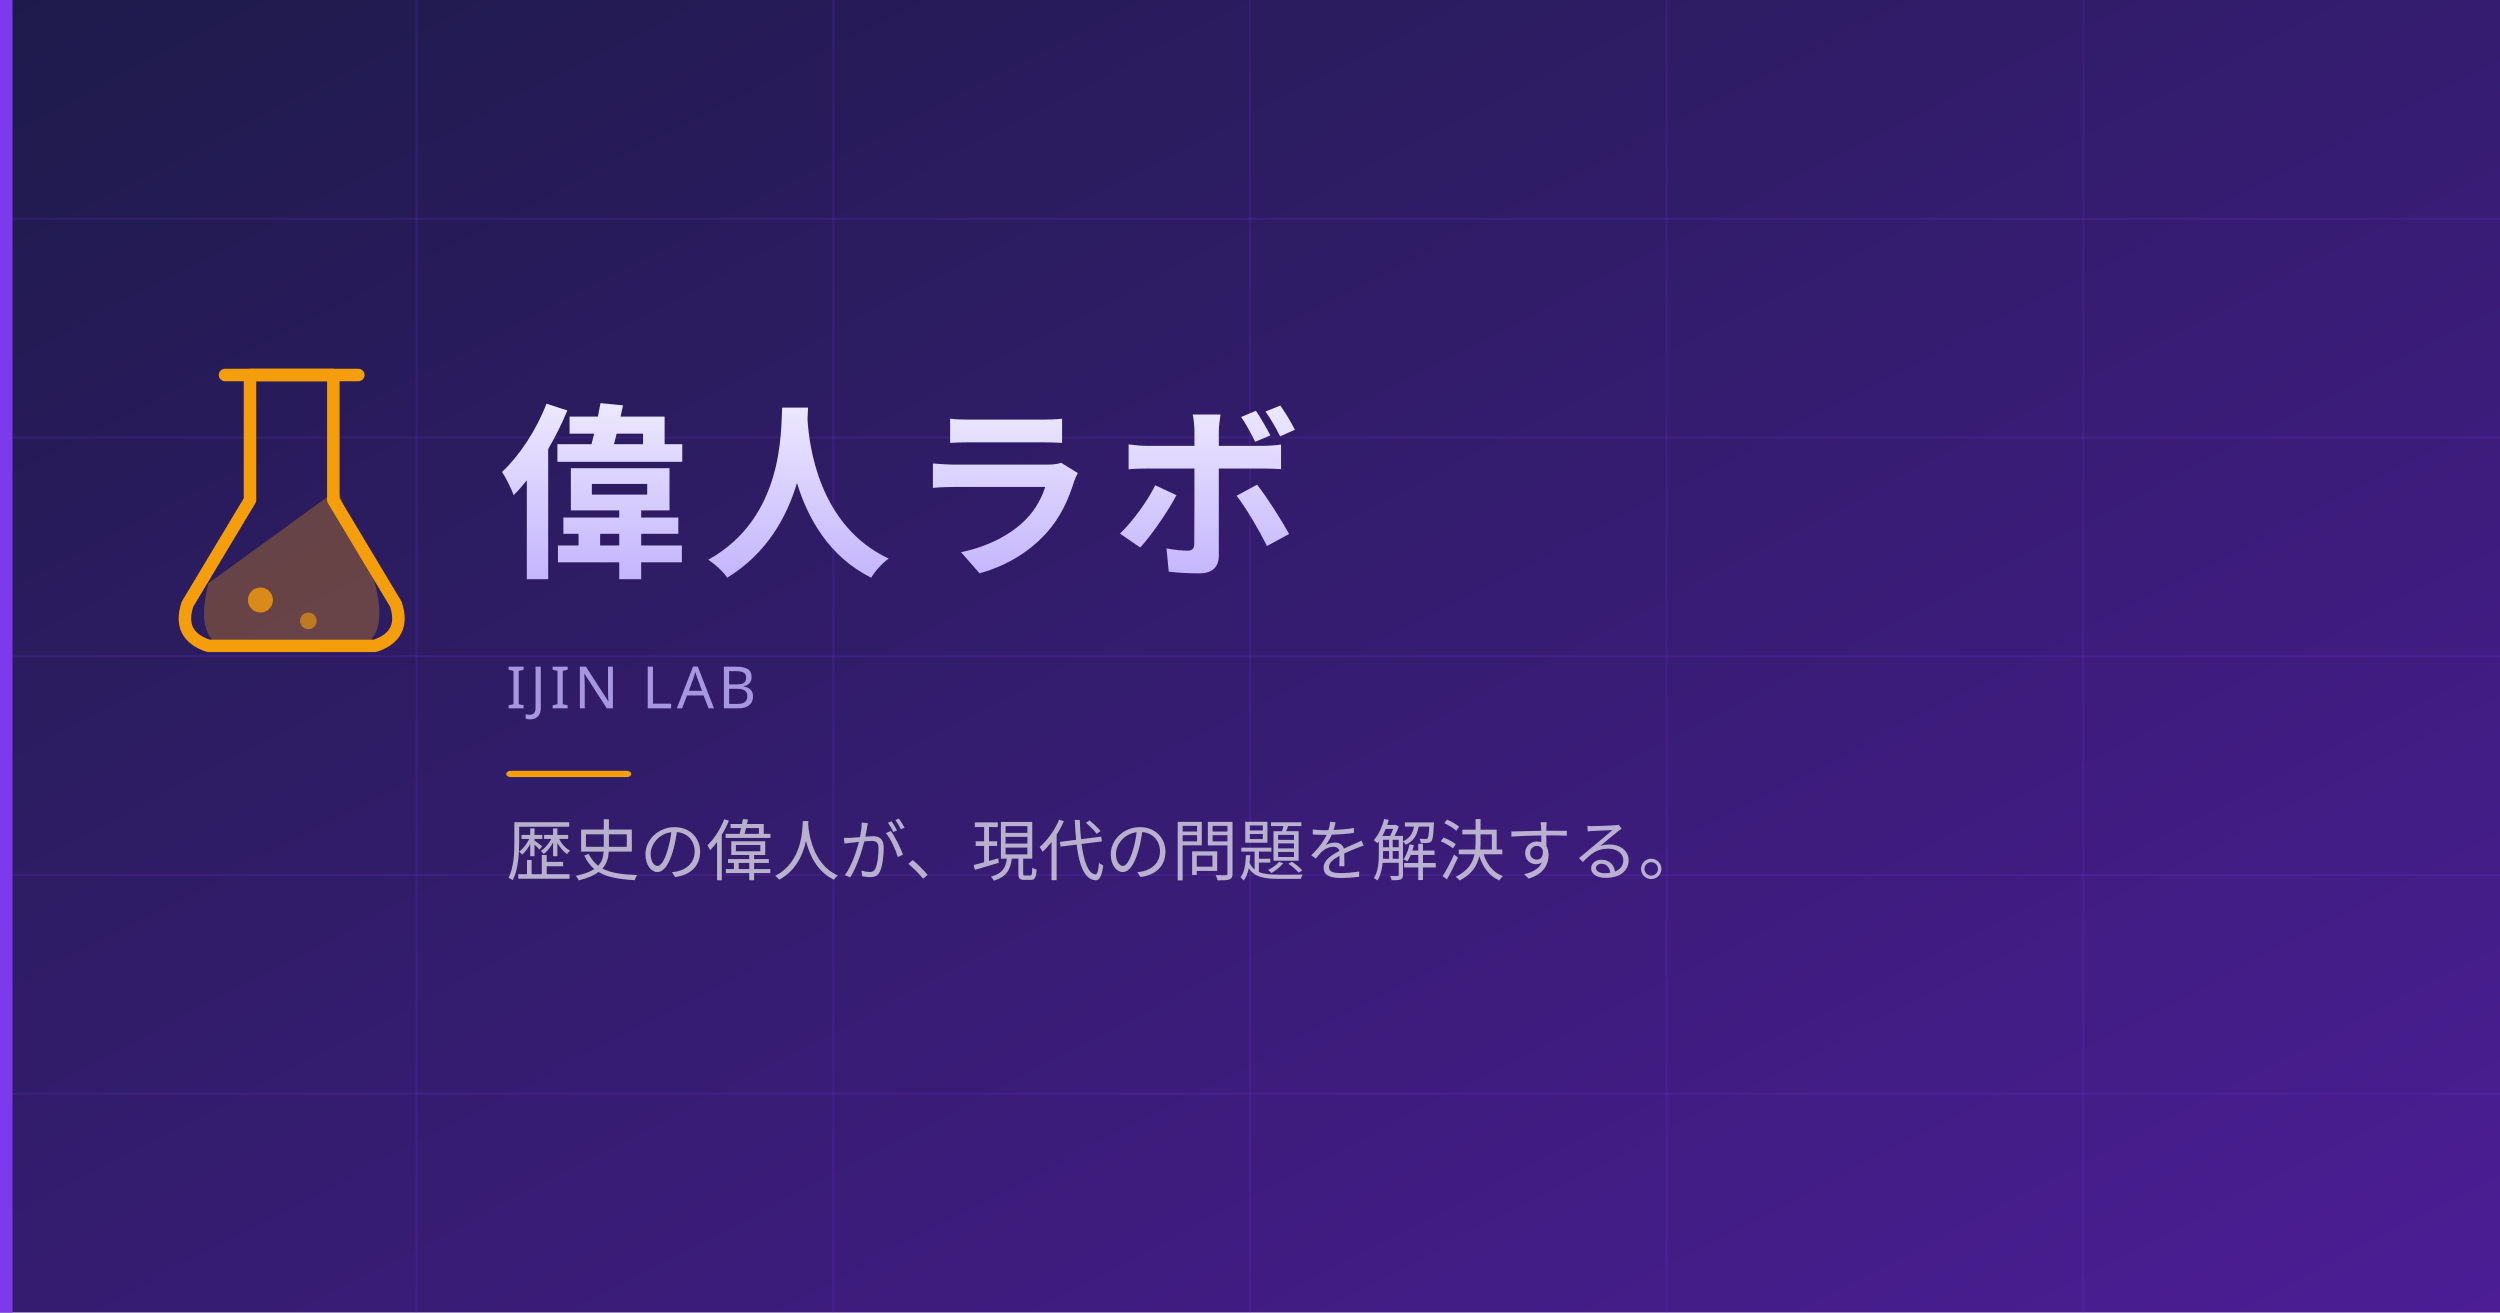
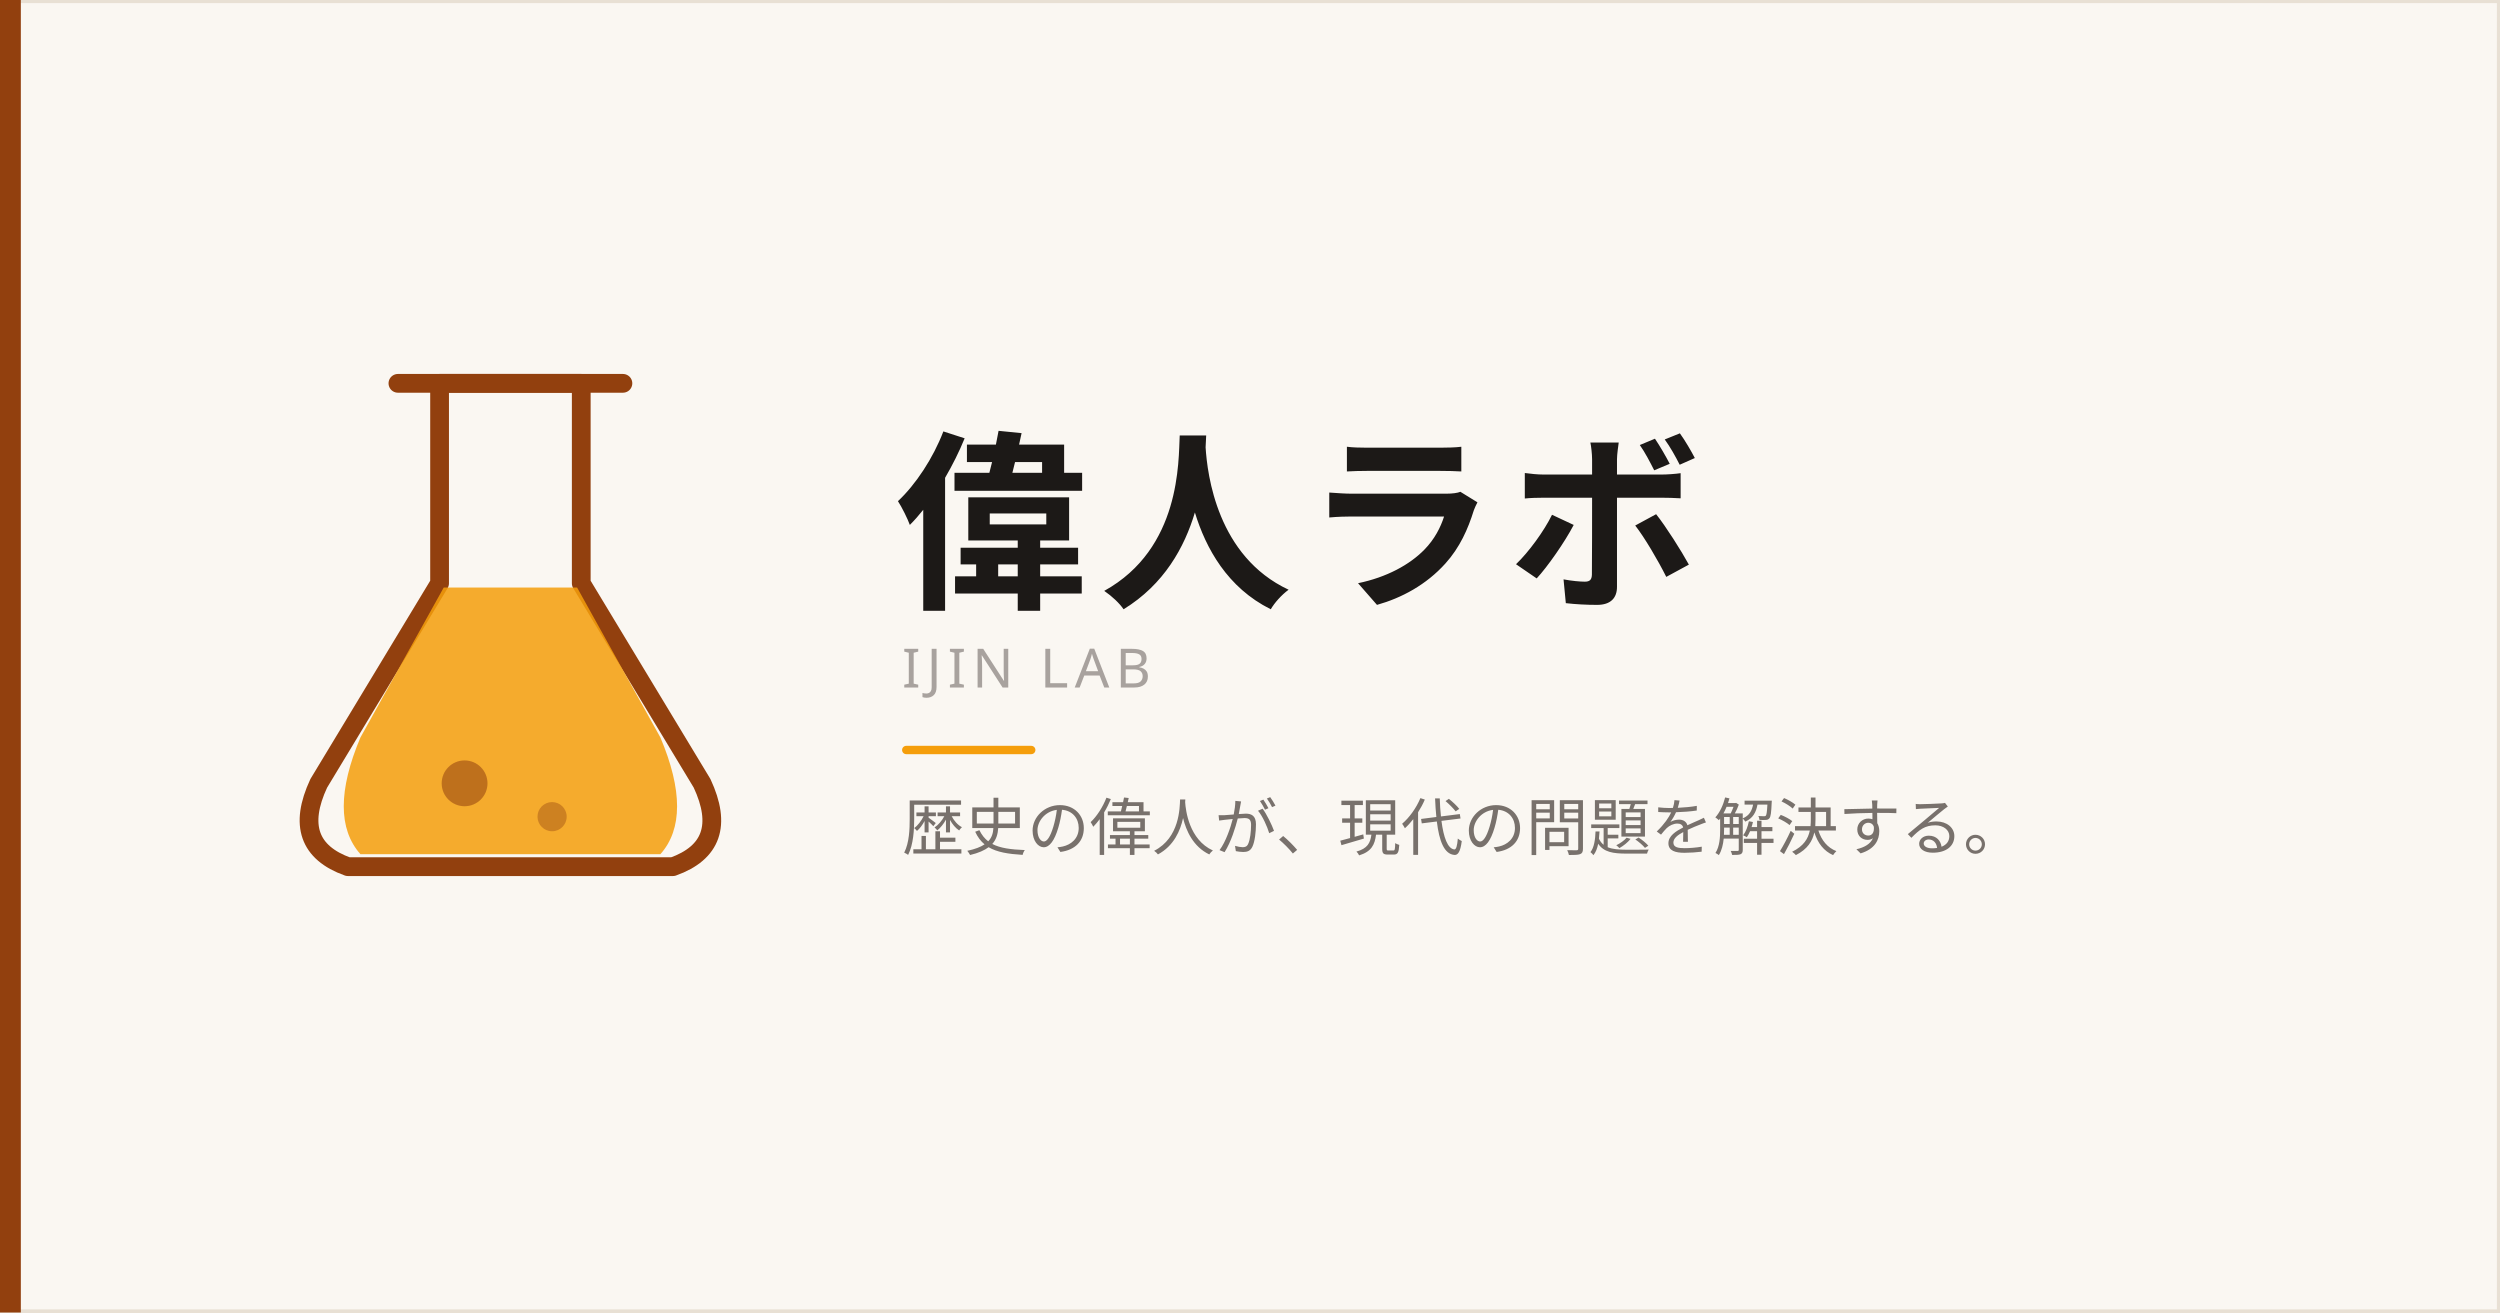
<svg xmlns="http://www.w3.org/2000/svg" viewBox="0 0 1200 630">
-   <defs>
-     <linearGradient id="bg" x1="0%" y1="0%" x2="100%" y2="100%">
-       <stop offset="0%" style="stop-color:#1e1b4b" />
-       <stop offset="100%" style="stop-color:#4C1D95" />
-     </linearGradient>
-     <linearGradient id="text-grad" x1="0%" y1="0%" x2="0%" y2="100%">
-       <stop offset="0%" style="stop-color:#EDE9FE" />
-       <stop offset="100%" style="stop-color:#C4B5FD" />
-     </linearGradient>
-   </defs>
-   <rect width="1200" height="630" fill="url(#bg)" />
-   <g stroke="rgba(124,58,237,0.15)" stroke-width="1">
-     <line x1="0" y1="105" x2="1200" y2="105" />
-     <line x1="0" y1="210" x2="1200" y2="210" />
-     <line x1="0" y1="315" x2="1200" y2="315" />
-     <line x1="0" y1="420" x2="1200" y2="420" />
-     <line x1="0" y1="525" x2="1200" y2="525" />
-     <line x1="200" y1="0" x2="200" y2="630" />
-     <line x1="400" y1="0" x2="400" y2="630" />
-     <line x1="600" y1="0" x2="600" y2="630" />
-     <line x1="800" y1="0" x2="800" y2="630" />
-     <line x1="1000" y1="0" x2="1000" y2="630" />
+   <rect width="1200" height="630" fill="#faf7f2" />
+   <rect x="0" y="0" width="1200" height="630" fill="none" stroke="#e8e0d4" stroke-width="3" />
+   <rect x="0" y="0" width="10" height="630" fill="#92400e" />
+   <g transform="translate(245, 290)">
+     <path d="M -34 -106 L -34 -10 L -92 86 Q -106 116 -78 126 L 78 126 Q 106 116 92 86 L 34 -10 L 34 -106 Z" fill="none" stroke="#92400e" stroke-width="9" stroke-linejoin="round" />
+     <path d="M -72 64 Q -88 102 -72 120 L 72 120 Q 88 102 72 64 L 32 -8 L -32 -8 Z" fill="#f59e0b" opacity="0.85" />
+     <circle cx="-22" cy="86" r="11" fill="#92400e" opacity="0.55" />
+     <circle cx="20" cy="102" r="7" fill="#92400e" opacity="0.4" />
+     <line x1="-54" y1="-106" x2="54" y2="-106" stroke="#92400e" stroke-width="9" stroke-linecap="round" />
  </g>
-   <rect x="0" y="0" width="6" height="630" fill="#7C3AED" />
-   <g transform="translate(80, 180)">
-     <path d="M40 0 L40 60 L10 110 Q5 125 20 130 L100 130 Q115 125 110 110 L80 60 L80 0 Z" fill="none" stroke="#F59E0B" stroke-width="6" stroke-linejoin="round" />
-     <path d="M20 100 Q15 120 22 127 L98 127 Q105 120 100 100 L82 55 Z" fill="#F59E0B" opacity="0.3" />
-     <circle cx="45" cy="108" r="6" fill="#F59E0B" opacity="0.8" />
-     <circle cx="68" cy="118" r="4" fill="#F59E0B" opacity="0.6" />
-     <line x1="28" y1="0" x2="92" y2="0" stroke="#F59E0B" stroke-width="6" stroke-linecap="round" />
-   </g>
-   <text x="240" y="270" font-family="serif" font-size="90" font-weight="bold" fill="url(#text-grad)" letter-spacing="8">偉人ラボ</text>
-   <text x="243" y="340" font-family="sans-serif" font-size="28" fill="rgba(196,181,253,0.8)" letter-spacing="2">IJIN LAB</text>
-   <text x="243" y="420" font-family="sans-serif" font-size="32" fill="rgba(255,255,255,0.65)">歴史の偉人が、現代の問題を解決する。</text>
-   <rect x="243" y="370" width="60" height="3" rx="2" fill="#F59E0B" />
+   <text x="430" y="285" font-family="serif" font-size="92" font-weight="800" fill="#1c1917" letter-spacing="6">偉人ラボ</text>
+   <text x="433" y="330" font-family="sans-serif" font-size="26" fill="#a8a29e" letter-spacing="3">IJIN LAB</text>
+   <rect x="433" y="358" width="64" height="4" rx="2" fill="#f59e0b" />
+   <text x="433" y="408" font-family="sans-serif" font-size="30" fill="#78716c">歴史の偉人が、現代の問題を解決する。</text>
</svg>
